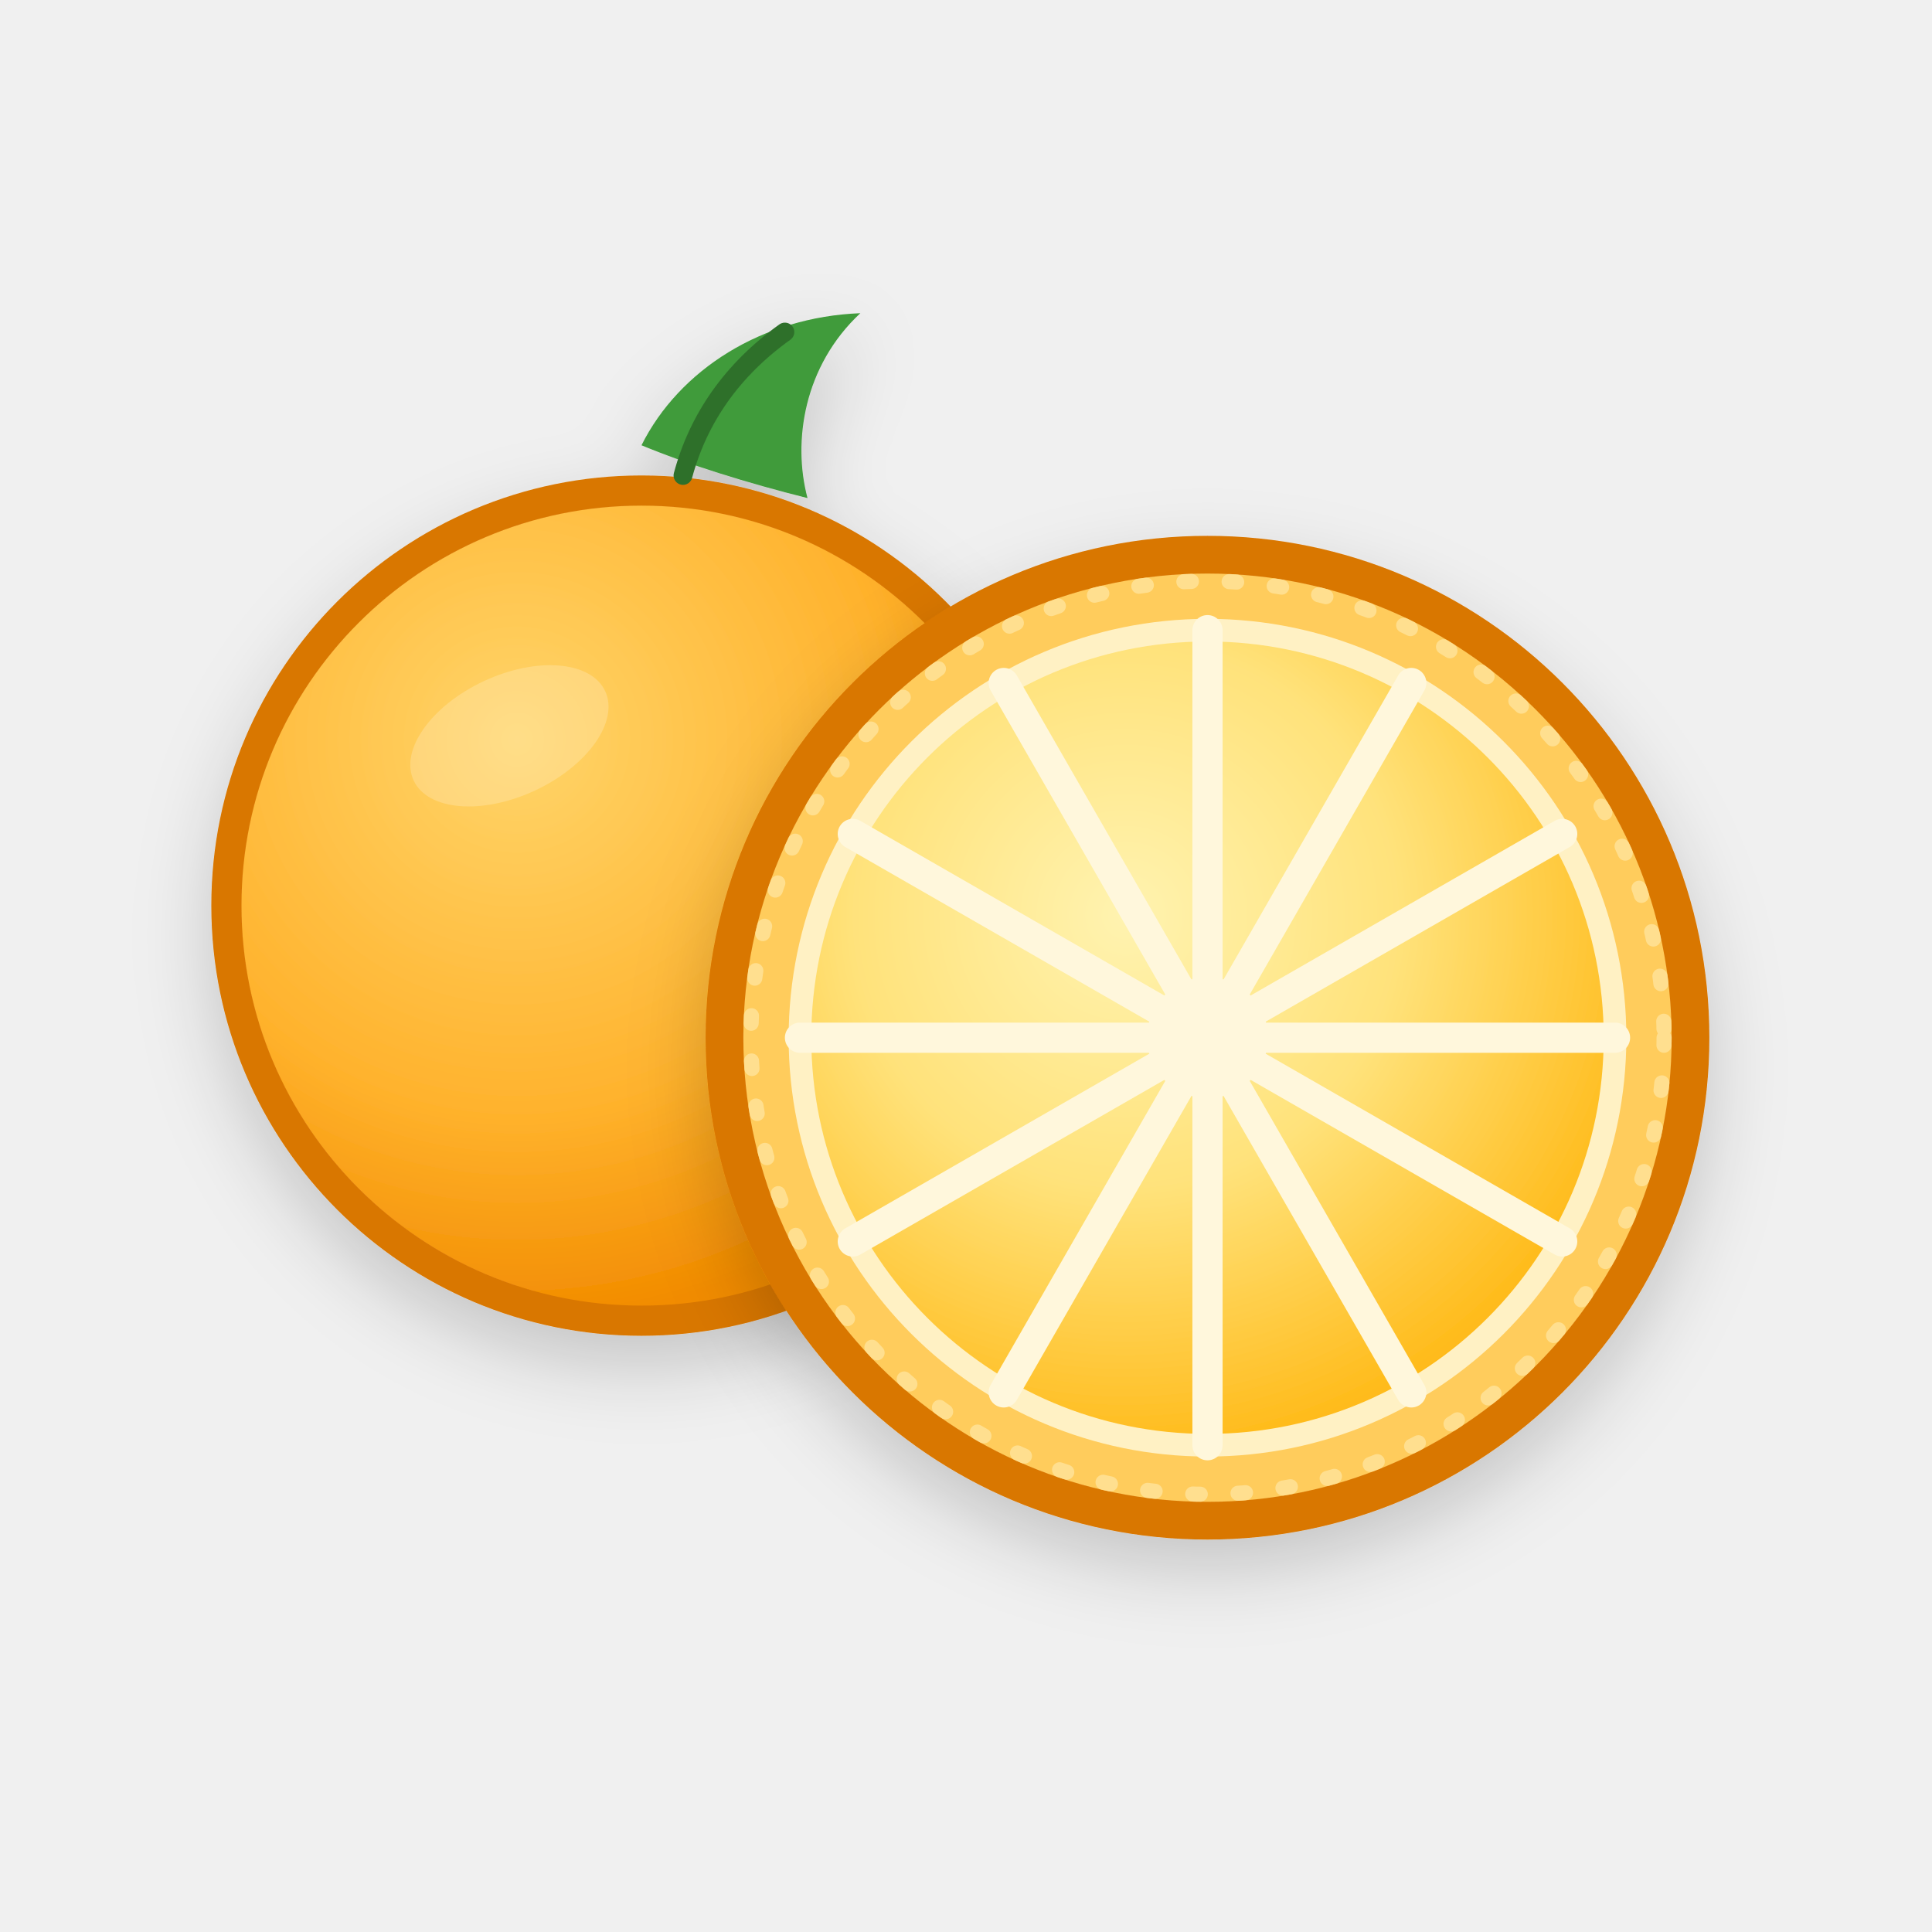
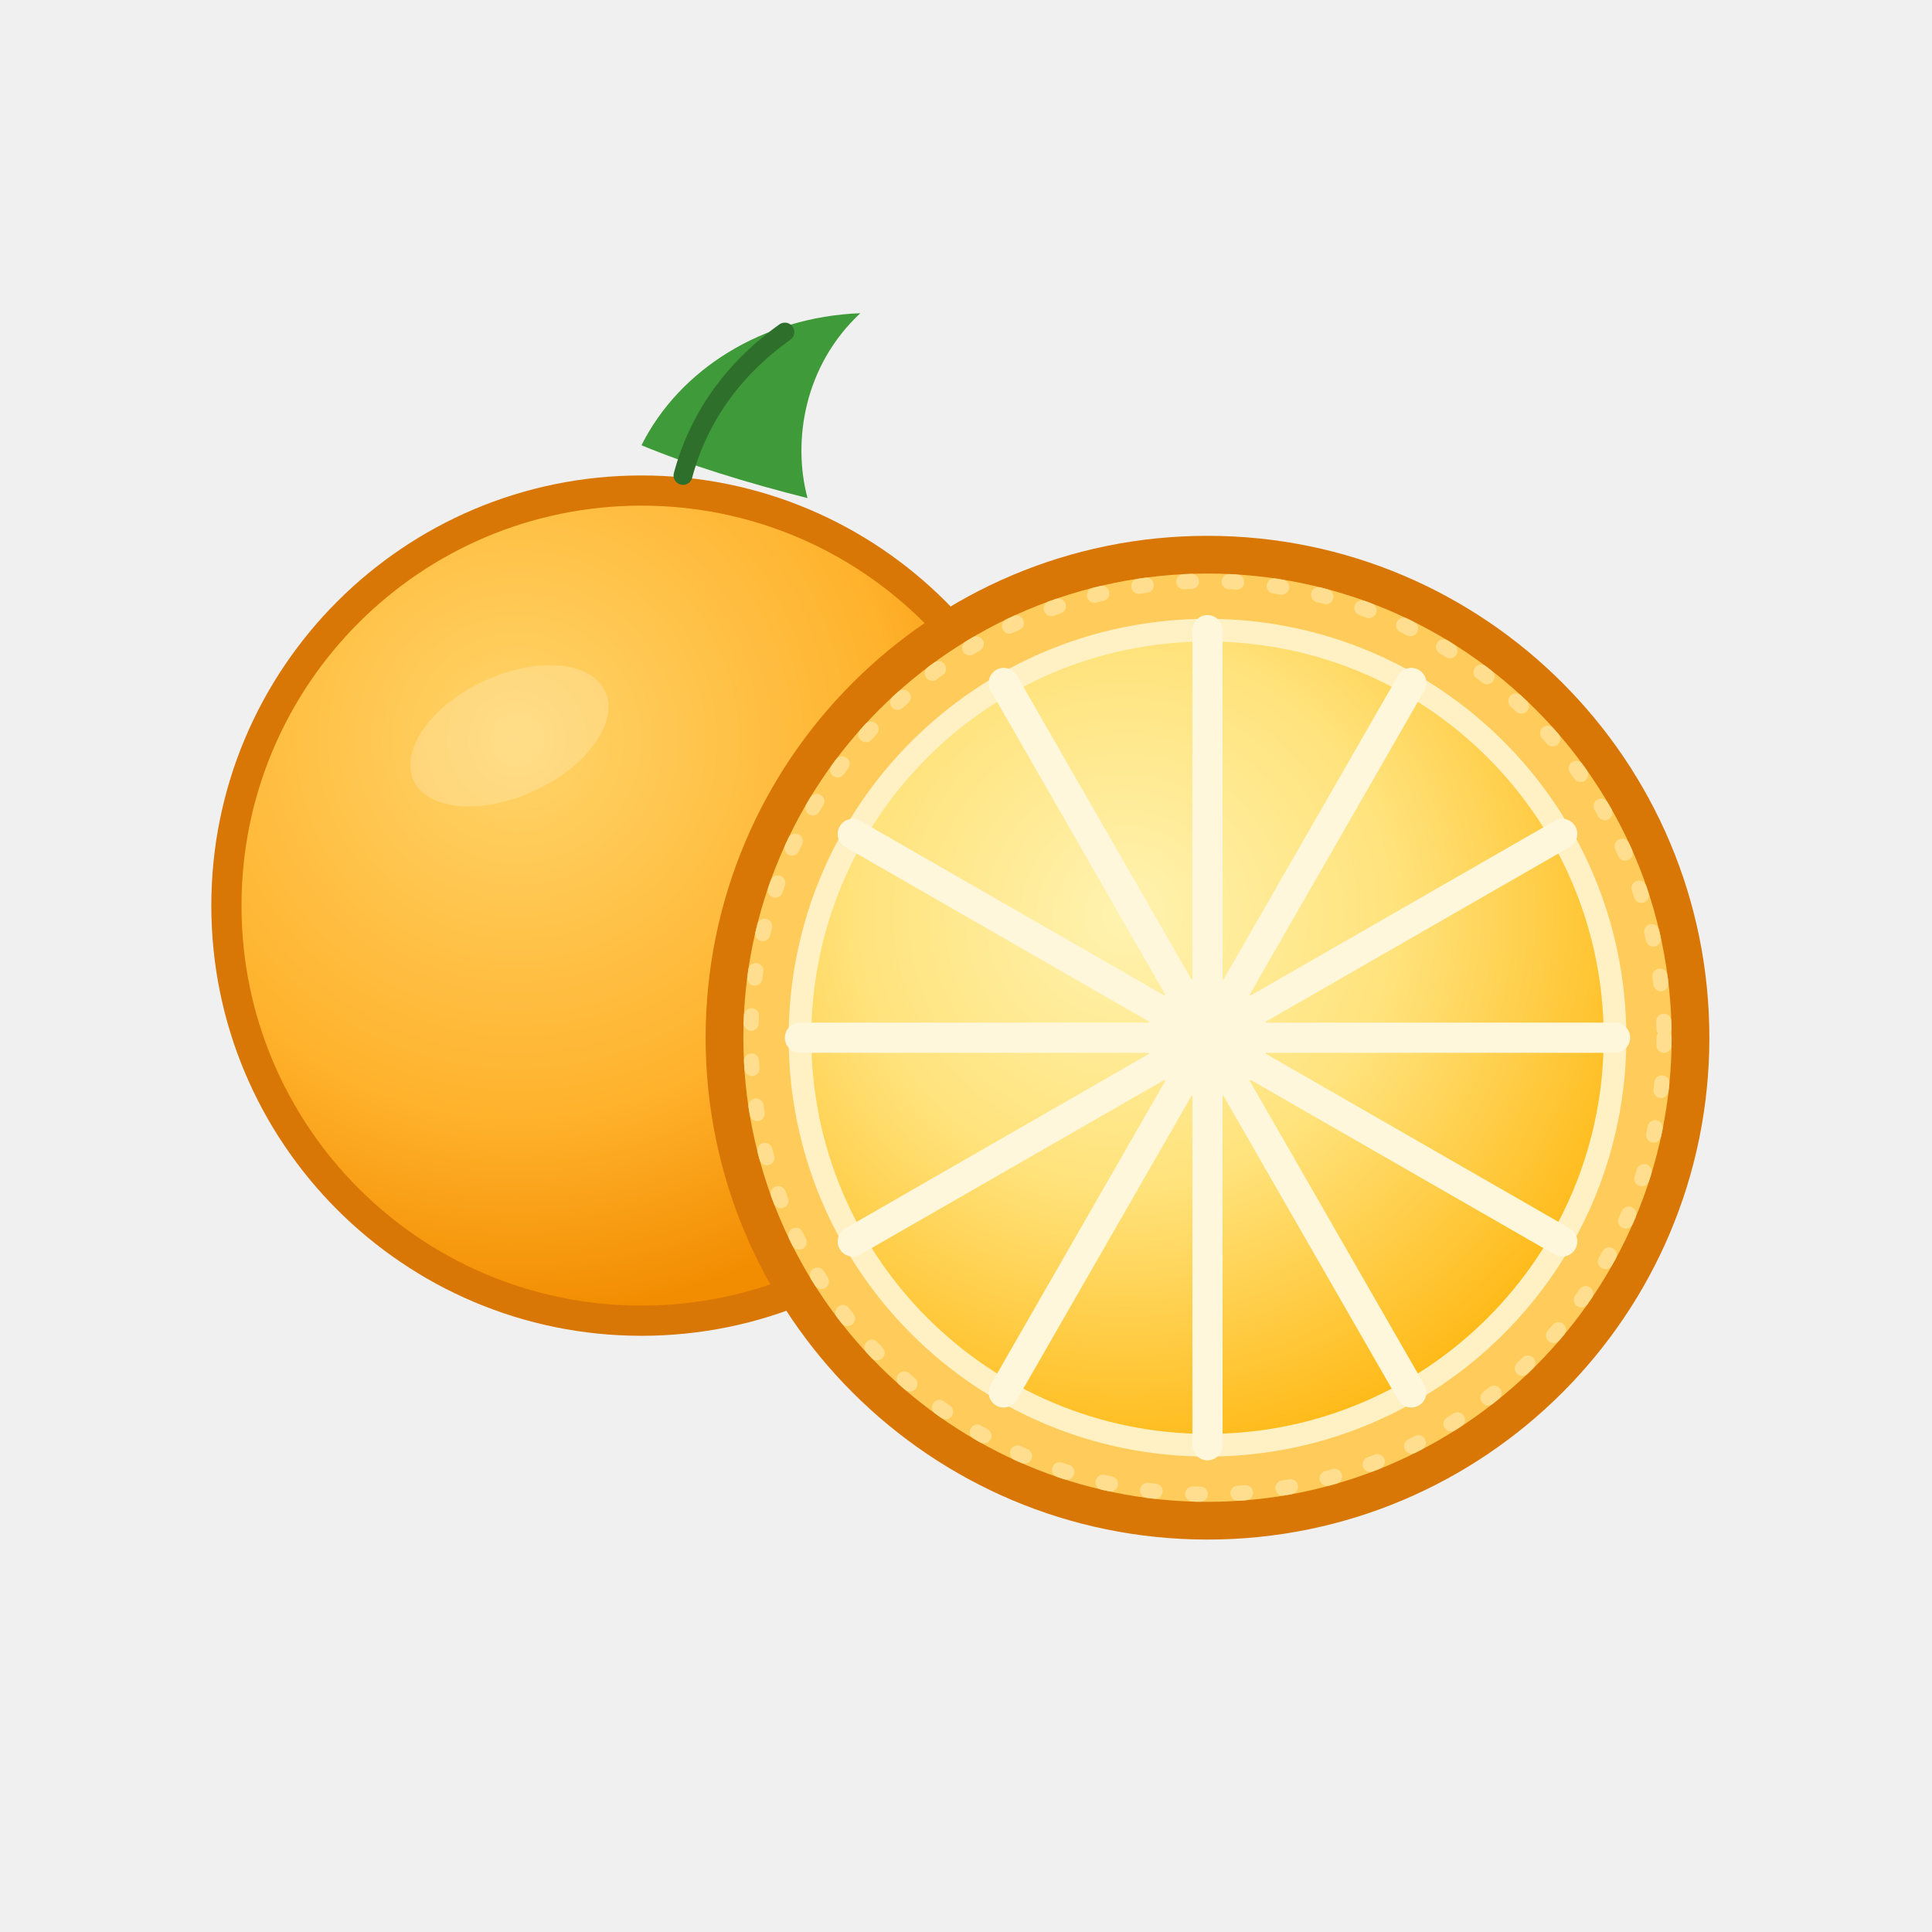
- <svg xmlns="http://www.w3.org/2000/svg" width="512" height="512" aria-label="Citrus fruit illustration" viewBox="0 0 512 512">
+ <svg xmlns="http://www.w3.org/2000/svg" width="512" height="512" viewBox="0 0 512 512">
  <defs>
-     <radialGradient id="b" cx="35%" cy="30%" r="70%">
+     <radialGradient id="a" cx="35%" cy="30%" r="70%">
      <stop offset="0%" stop-color="#ffd56a" />
      <stop offset="65%" stop-color="#ffb22c" />
      <stop offset="100%" stop-color="#f28c00" />
    </radialGradient>
-     <radialGradient id="c" cx="40%" cy="35%" r="75%">
+     <radialGradient id="b" cx="40%" cy="35%" r="75%">
      <stop offset="0%" stop-color="#fff3b0" />
      <stop offset="45%" stop-color="#ffe27a" />
      <stop offset="100%" stop-color="#ffb000" />
    </radialGradient>
-     <filter id="a" width="140%" height="140%" x="-20%" y="-20%">
-       <feDropShadow dx="0" dy="8" flood-opacity=".18" stdDeviation="10" />
-     </filter>
  </defs>
-   <g filter="url(#a)">
-     <circle cx="170" cy="240" r="110" fill="url(#b)" stroke="#d97706" stroke-width="8" />
-     <ellipse cx="135" cy="195" fill="#fff3" rx="28" ry="16" transform="rotate(-25 135 195)" />
-     <path fill="#3f9b3a" d="M170 118c10-20 32-34 58-35-15 14-18 34-14 49-16-4-32-9-44-14" />
-     <path fill="none" stroke="#2f6f2c" stroke-linecap="round" stroke-width="5" d="M181 126c4-15 13-28 27-38" />
-   </g>
-   <g filter="url(#a)">
-     <circle cx="320" cy="275" r="128" fill="#ffcc5c" stroke="#d97706" stroke-width="10" />
-     <circle cx="320" cy="275" r="108" fill="url(#c)" stroke="#fff1c4" stroke-width="6" />
-     <circle cx="320" cy="275" r="16" fill="#fff7dc" />
-     <path stroke="#fff7dc" stroke-linecap="round" stroke-width="8" d="M320 275V167m0 108 54-94m-54 94 94-54m-94 54h108m-108 0 94 54m-94-54 54 94m-54-94v108m0-108-54 94m54-94-94 54m94-54H212m108 0-94-54m94 54-54-94" />
-     <circle cx="320" cy="275" r="121" fill="none" stroke="#ffdf8f" stroke-dasharray="2 10" stroke-linecap="round" stroke-width="4" />
-   </g>
+   <circle cx="170" cy="240" r="110" fill="url(#a)" stroke="#d97706" stroke-width="8" />
+   <ellipse cx="135" cy="195" fill="#fff" fill-opacity=".2" rx="28" ry="16" transform="rotate(-25 135 195)" />
+   <path fill="#3f9b3a" d="M170 118c10-20 32-34 58-35-15 14-18 34-14 49-16-4-32-9-44-14" />
+   <path fill="none" stroke="#2f6f2c" stroke-linecap="round" stroke-width="5" d="M181 126c4-15 13-28 27-38" />
+   <circle cx="320" cy="275" r="128" fill="#ffcc5c" stroke="#d97706" stroke-width="10" />
+   <circle cx="320" cy="275" r="108" fill="url(#b)" stroke="#fff1c4" stroke-width="6" />
+   <circle cx="320" cy="275" r="16" fill="#fff7dc" />
+   <path stroke="#fff7dc" stroke-linecap="round" stroke-width="8" d="M320 275V167m0 108 54-94m-54 94 94-54m-94 54h108m-108 0 94 54m-94-54 54 94m-54-94v108m0-108-54 94m54-94-94 54m94-54H212m108 0-94-54m94 54-54-94" />
+   <circle cx="320" cy="275" r="121" fill="none" stroke="#ffdf8f" stroke-dasharray="2 10" stroke-linecap="round" stroke-width="4" />
</svg>
